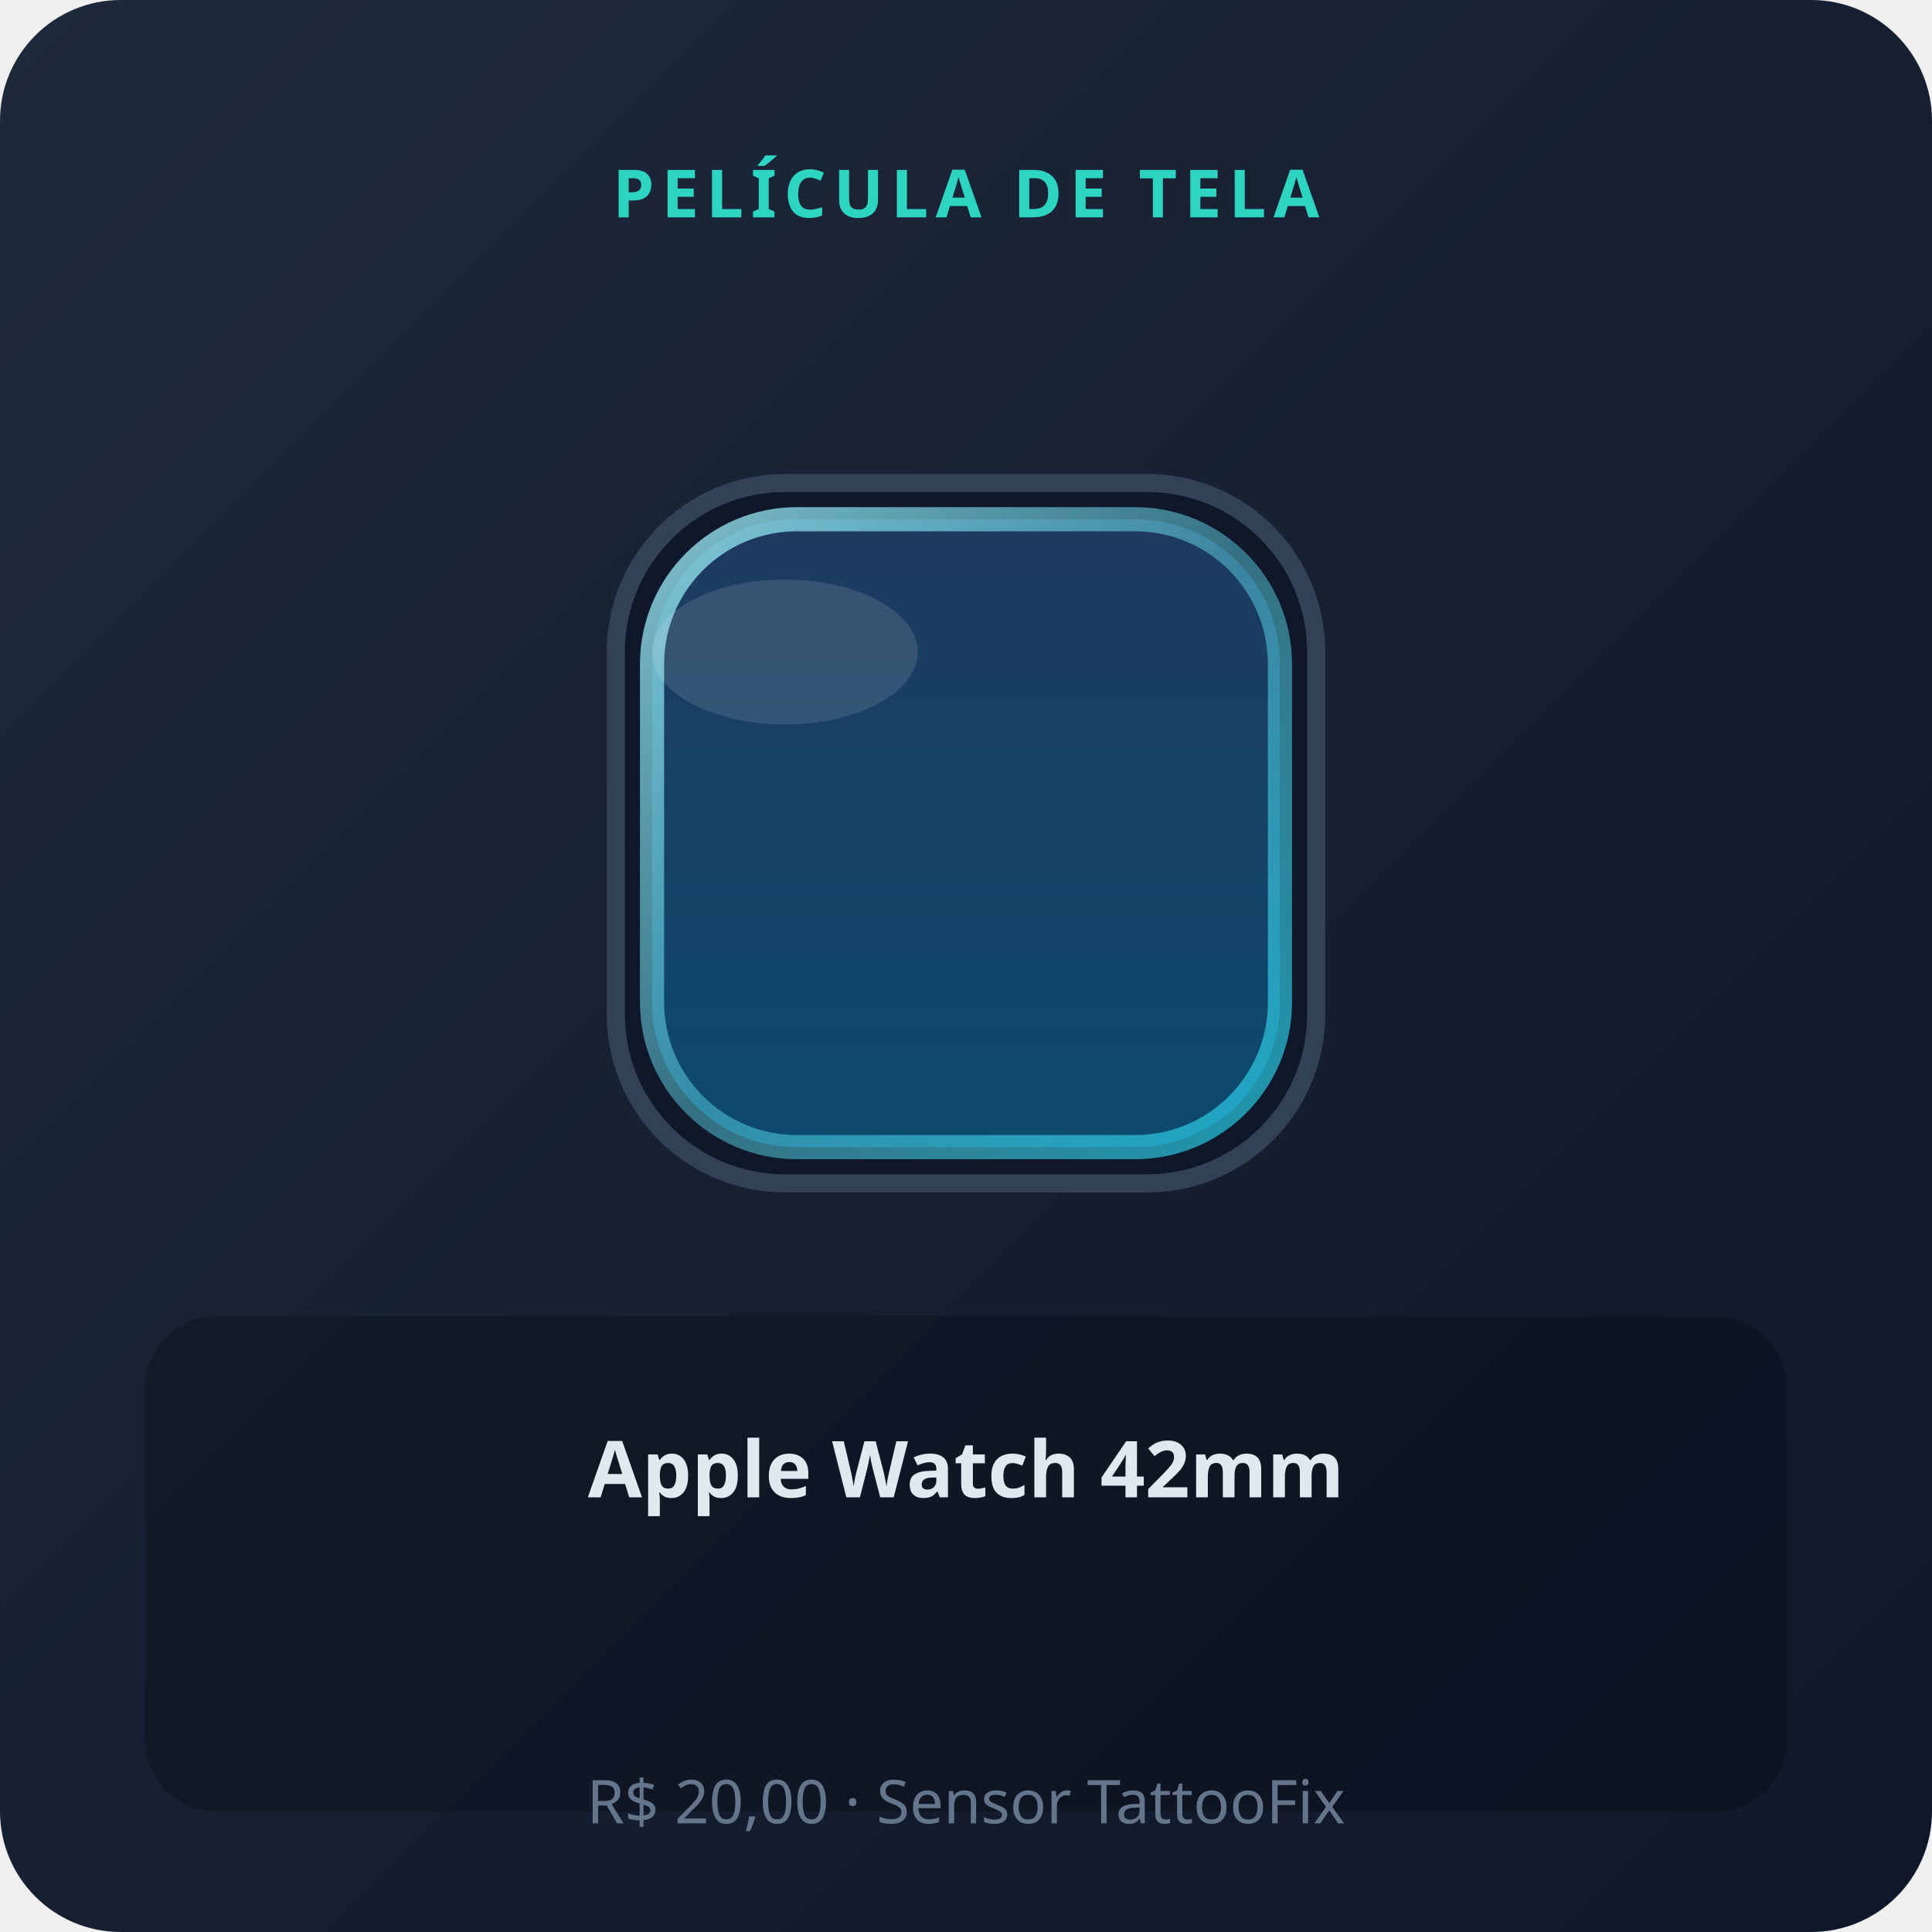
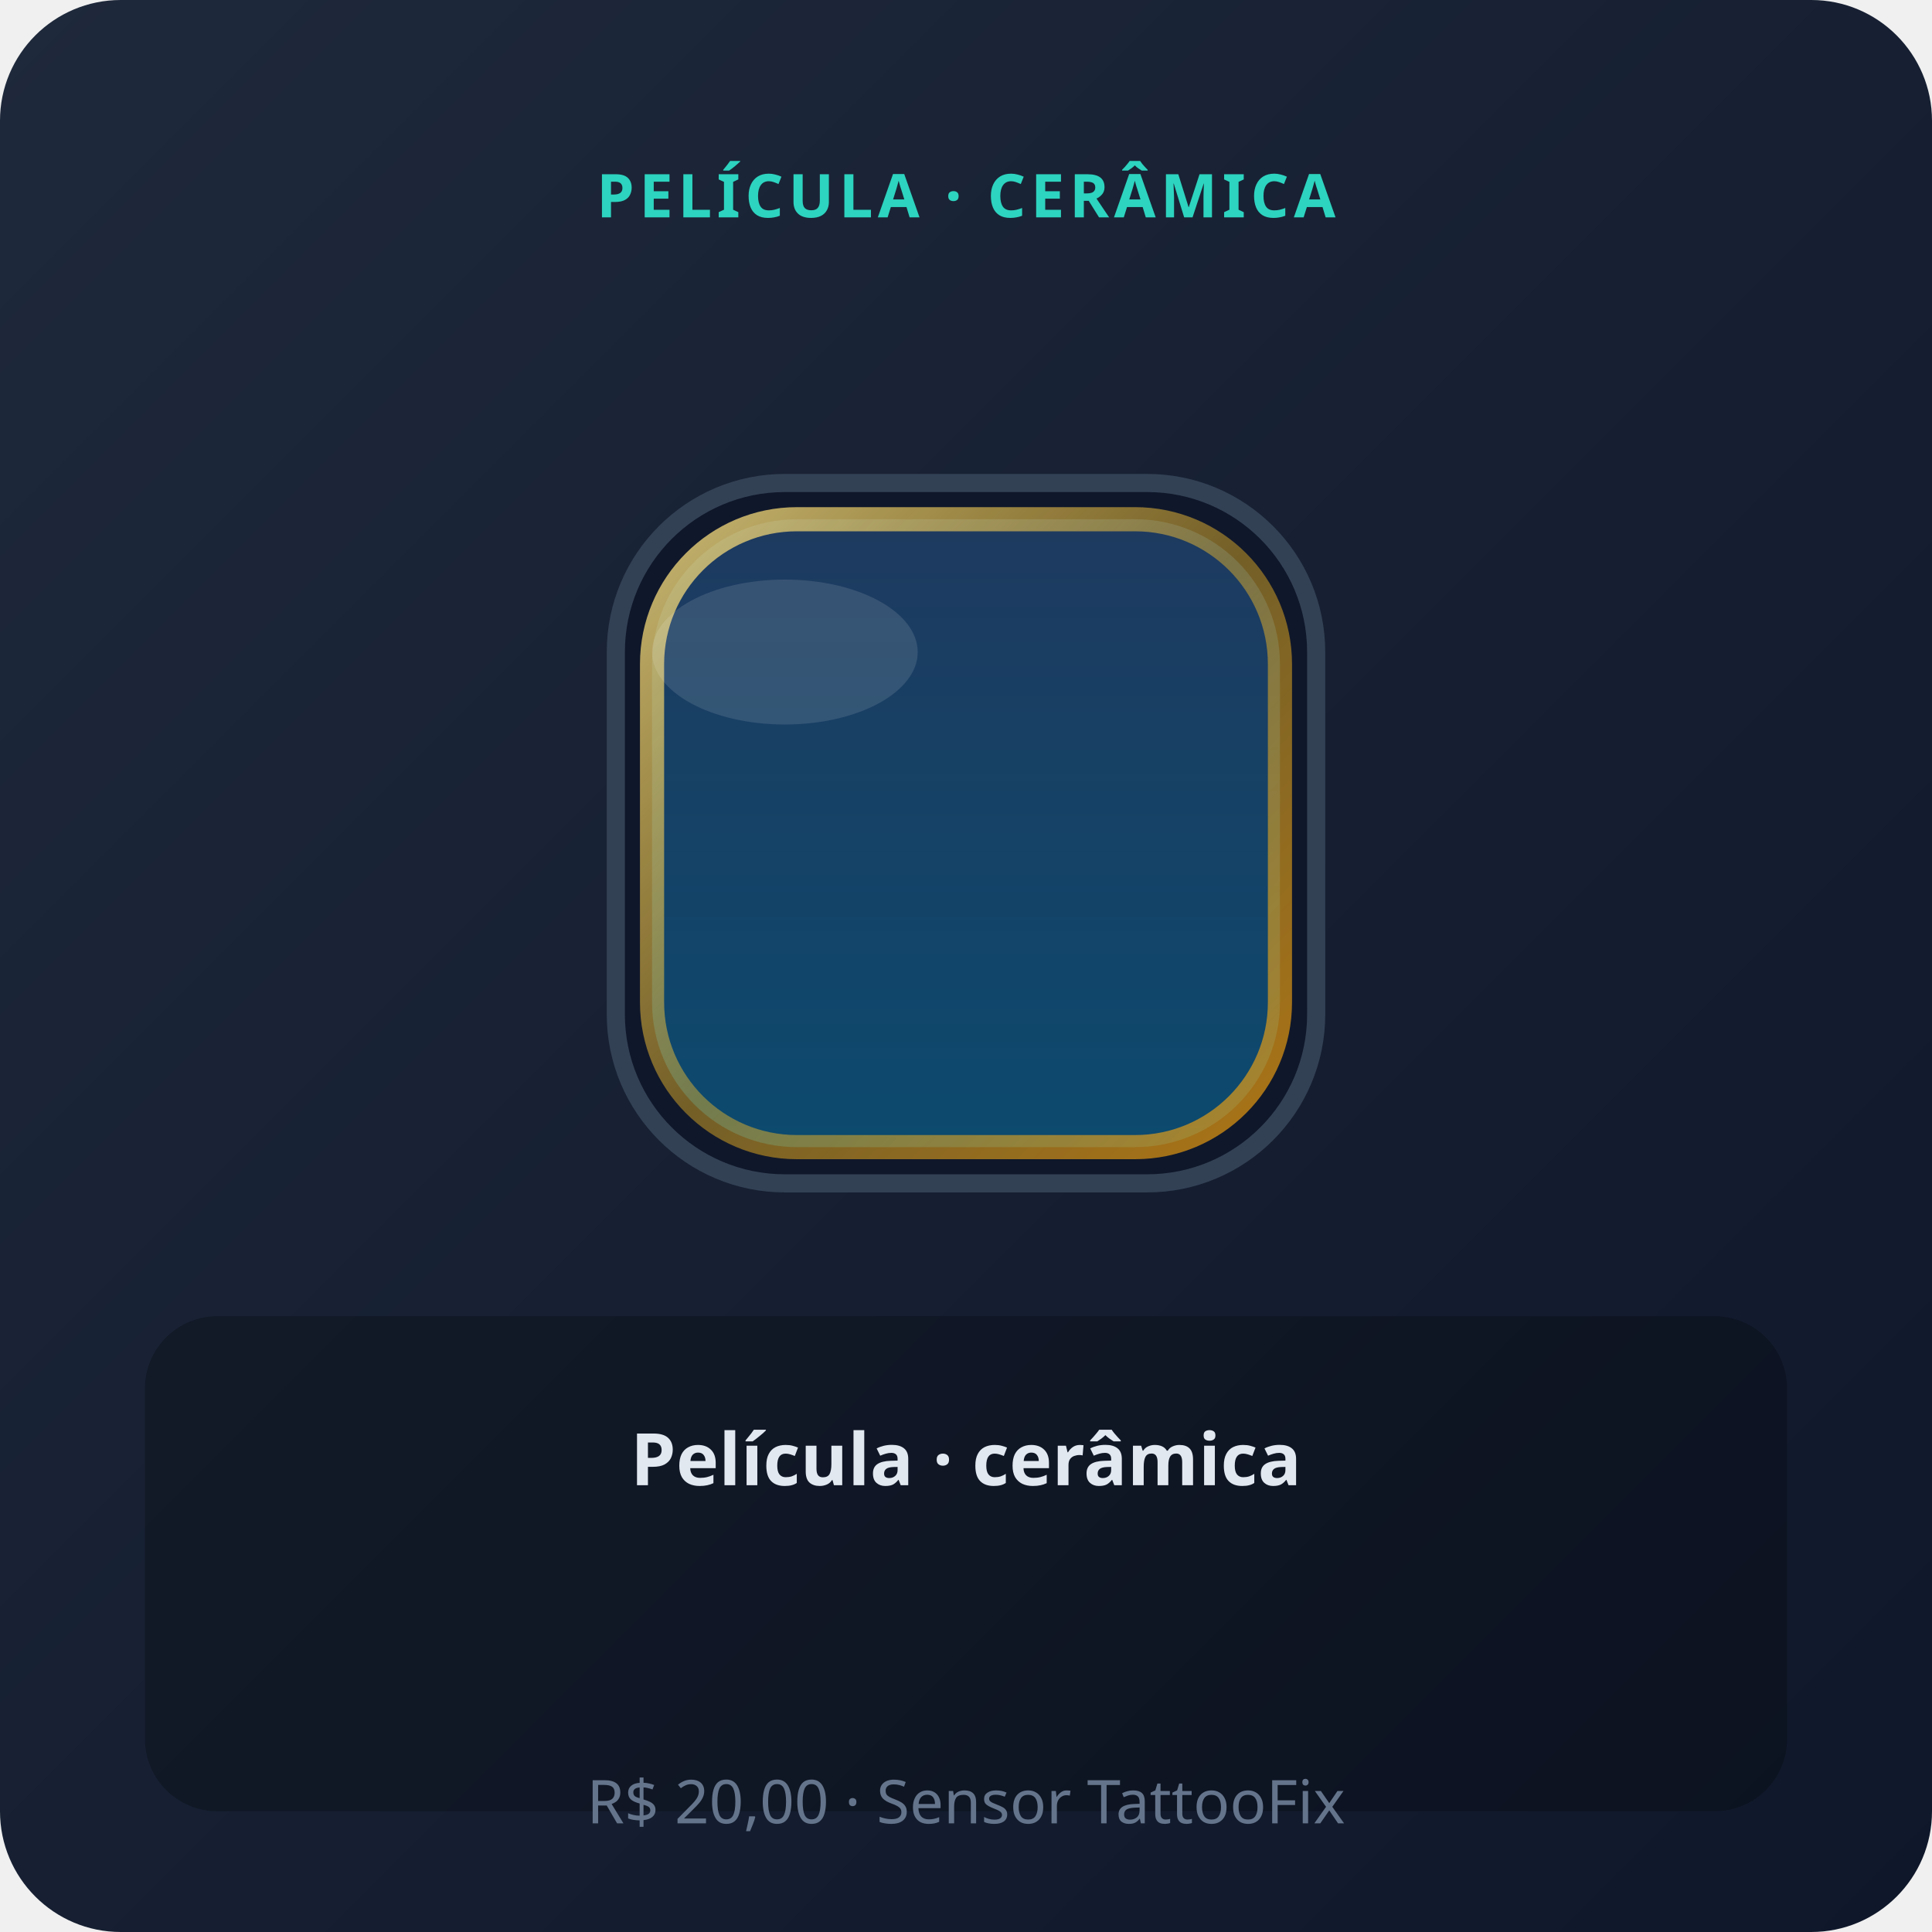
<svg xmlns="http://www.w3.org/2000/svg" viewBox="0 0 320 320" role="img" aria-label="Película de tela — Apple Watch 42mm">
  <defs>
    <linearGradient id="bgpeliculaapple42mm" x1="0%" y1="0%" x2="100%" y2="100%">
      <stop offset="0%" stop-color="#1e293b" />
      <stop offset="100%" stop-color="#0f172a" />
    </linearGradient>
    <linearGradient id="screenpeliculaapple42mm" x1="0%" y1="0%" x2="0%" y2="100%">
      <stop offset="0%" stop-color="#1e3a5f" />
      <stop offset="100%" stop-color="#0c4a6e" />
    </linearGradient>
    <linearGradient id="glasspeliculaapple42mm" x1="0%" y1="0%" x2="100%" y2="100%">
-       <stop offset="0%" stop-color="#a5f3fc" stop-opacity="0.9" />
-       <stop offset="50%" stop-color="#67e8f9" stop-opacity="0.5" />
-       <stop offset="100%" stop-color="#22d3ee" stop-opacity="0.8" />
+       <stop offset="0%" stop-color="#fde68a" stop-opacity="0.9" />
+       <stop offset="50%" stop-color="#fbbf24" stop-opacity="0.5" />
+       <stop offset="100%" stop-color="#f59e0b" stop-opacity="0.8" />
    </linearGradient>
  </defs>
  <rect width="320" height="320" rx="20" fill="url(#bgpeliculaapple42mm)" />
-   <text x="160" y="36" text-anchor="middle" fill="#2dd4bf" font-family="system-ui,sans-serif" font-size="11" font-weight="700" letter-spacing="1.2">PELÍCULA DE TELA</text>
+   <text x="160" y="36" text-anchor="middle" fill="#2dd4bf" font-family="system-ui,sans-serif" font-size="10" font-weight="700" letter-spacing="0.8">PELÍCULA · CERÂMICA</text>
  <rect x="102" y="80" width="116" height="116" rx="28" fill="#0f172a" stroke="#334155" stroke-width="3" />
  <rect x="108" y="86" width="104" height="104" rx="24" fill="url(#screenpeliculaapple42mm)" />
  <rect x="108" y="86" width="104" height="104" rx="24" fill="none" stroke="url(#glasspeliculaapple42mm)" stroke-width="4" opacity="0.85" />
  <ellipse cx="130" cy="108" rx="22" ry="12" fill="#fff" opacity="0.12" />
  <rect x="24" y="218" width="272" height="82" rx="12" fill="#000" fill-opacity="0.25" />
-   <text x="160" y="248" text-anchor="middle" fill="#e2e8f0" font-family="system-ui,sans-serif" font-size="13" font-weight="600">Apple Watch 42mm</text>
+   <text x="160" y="246" text-anchor="middle" fill="#e2e8f0" font-family="system-ui,sans-serif" font-size="12" font-weight="700">Película · cerâmica</text>
  <text x="160" y="302" text-anchor="middle" fill="#64748b" font-family="system-ui,sans-serif" font-size="10">R$ 20,00 · Sensor TattooFix</text>
</svg>
